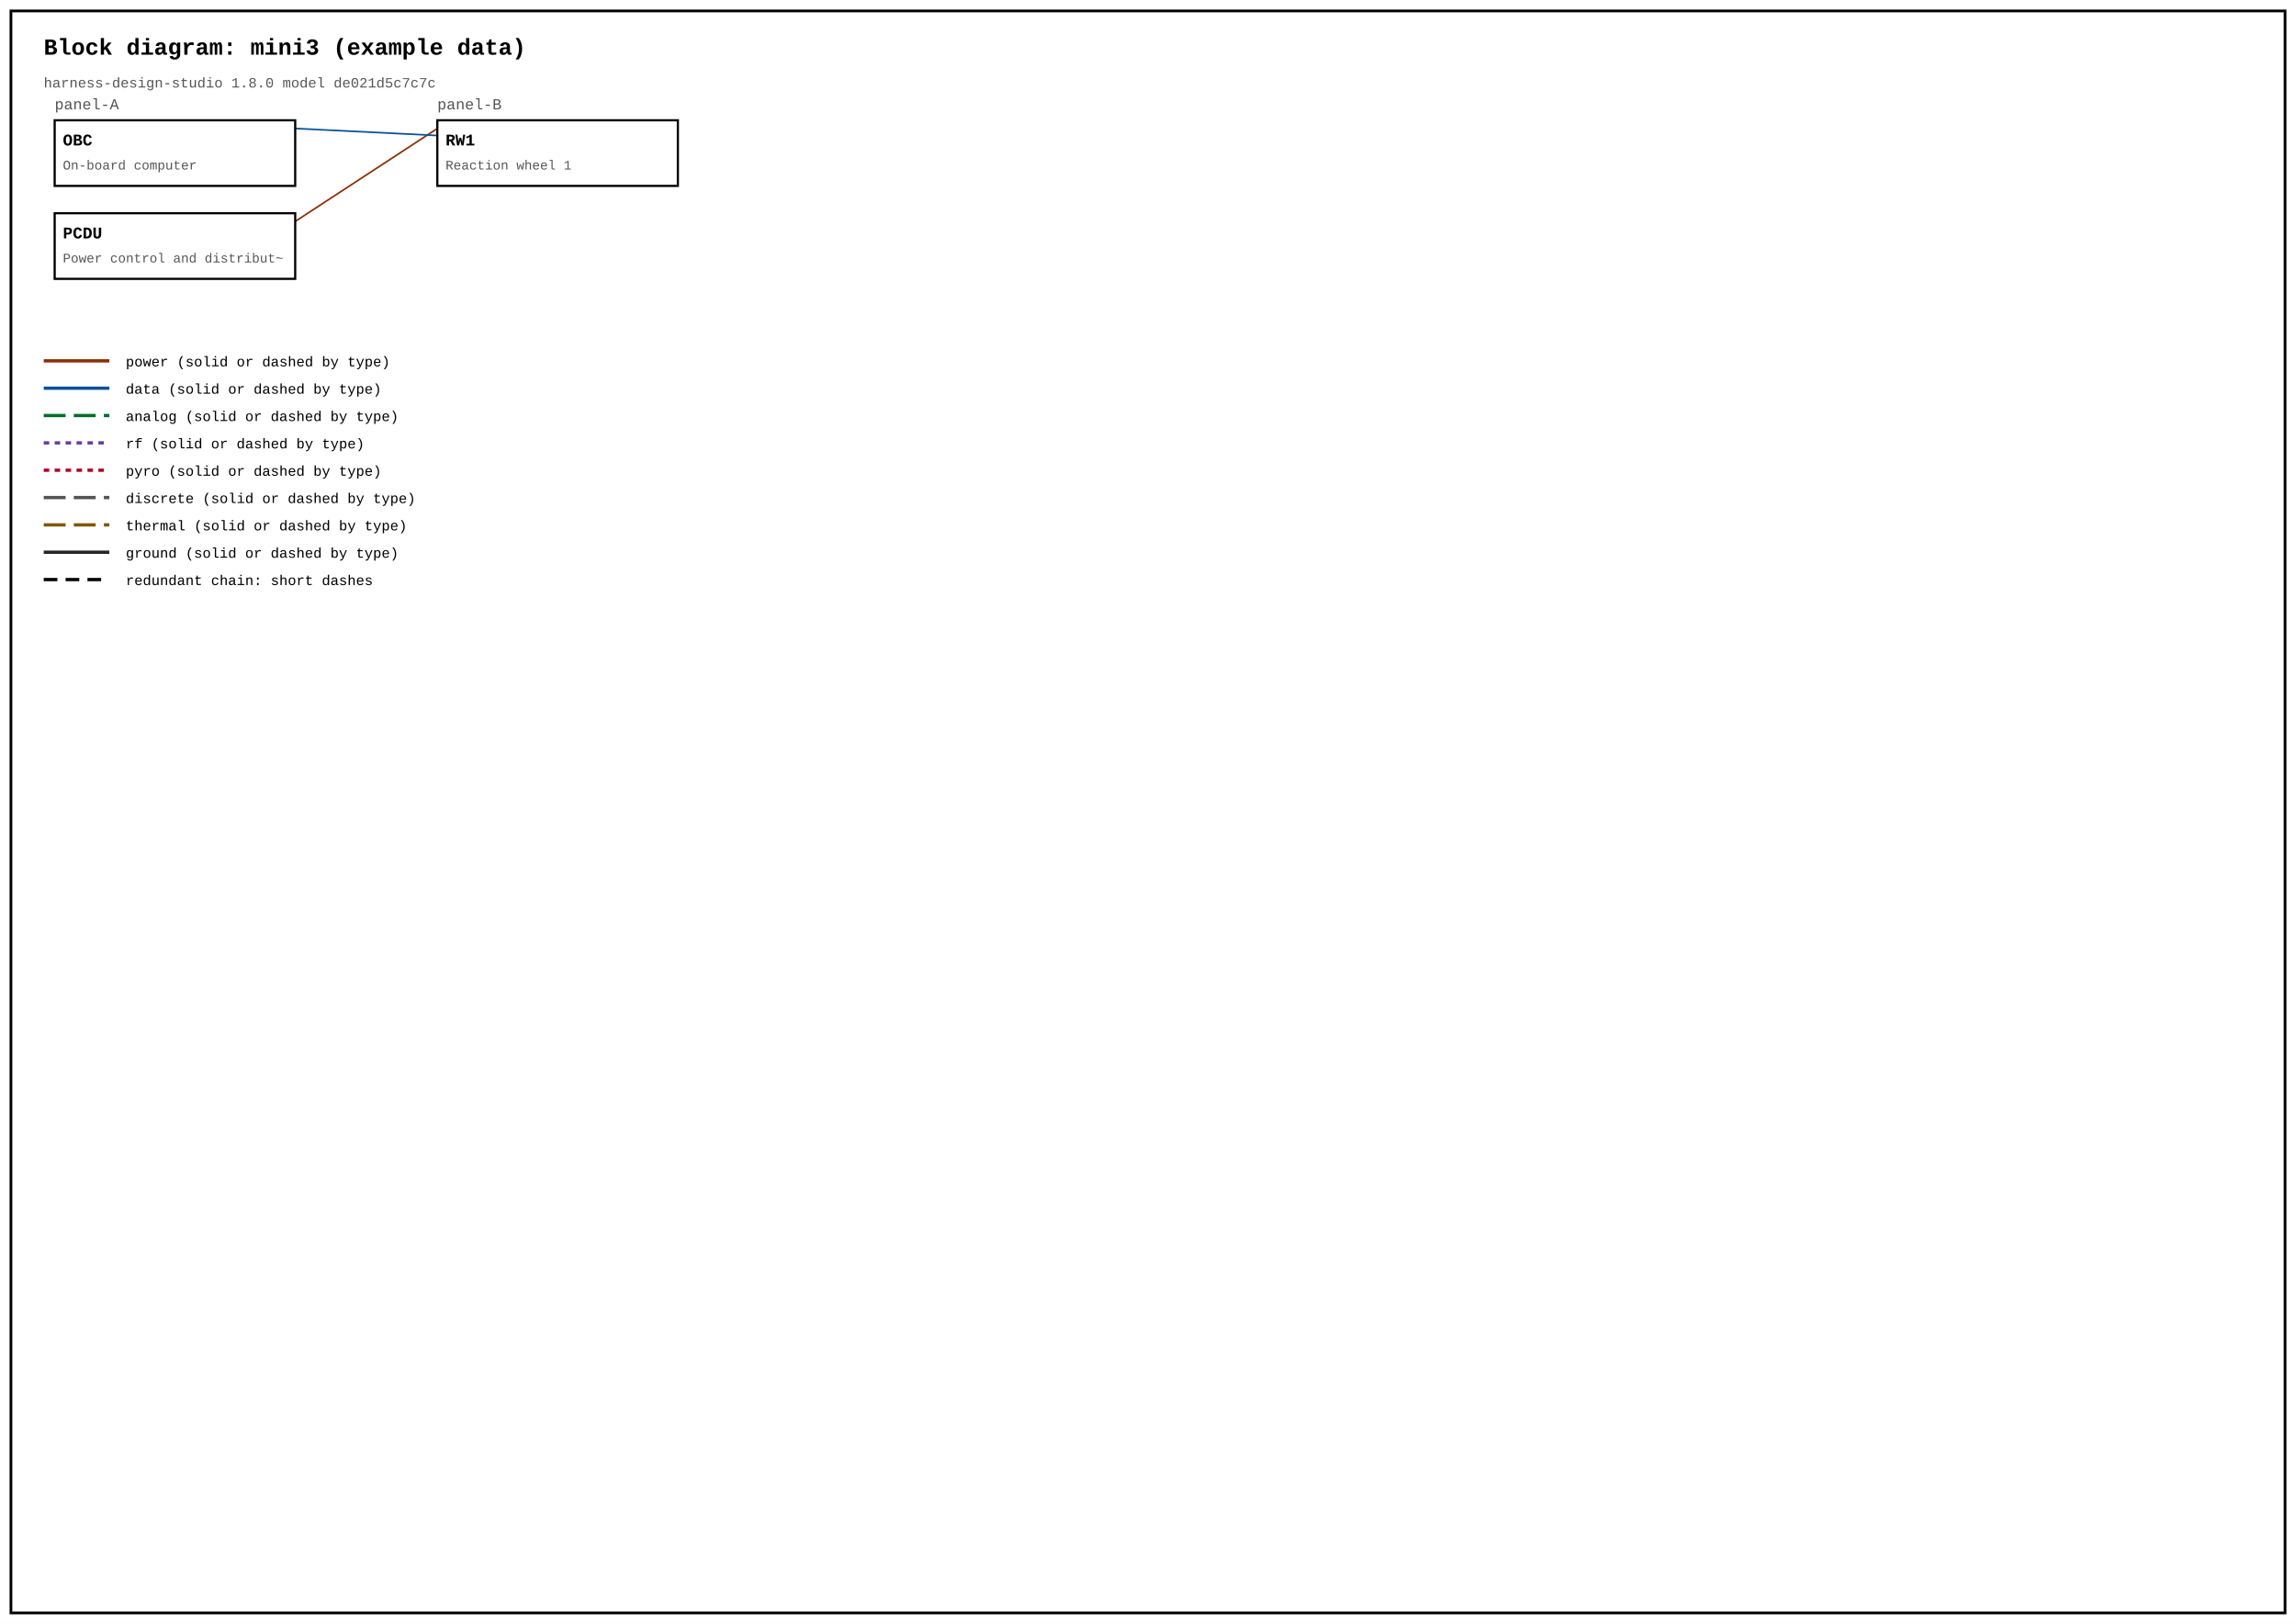
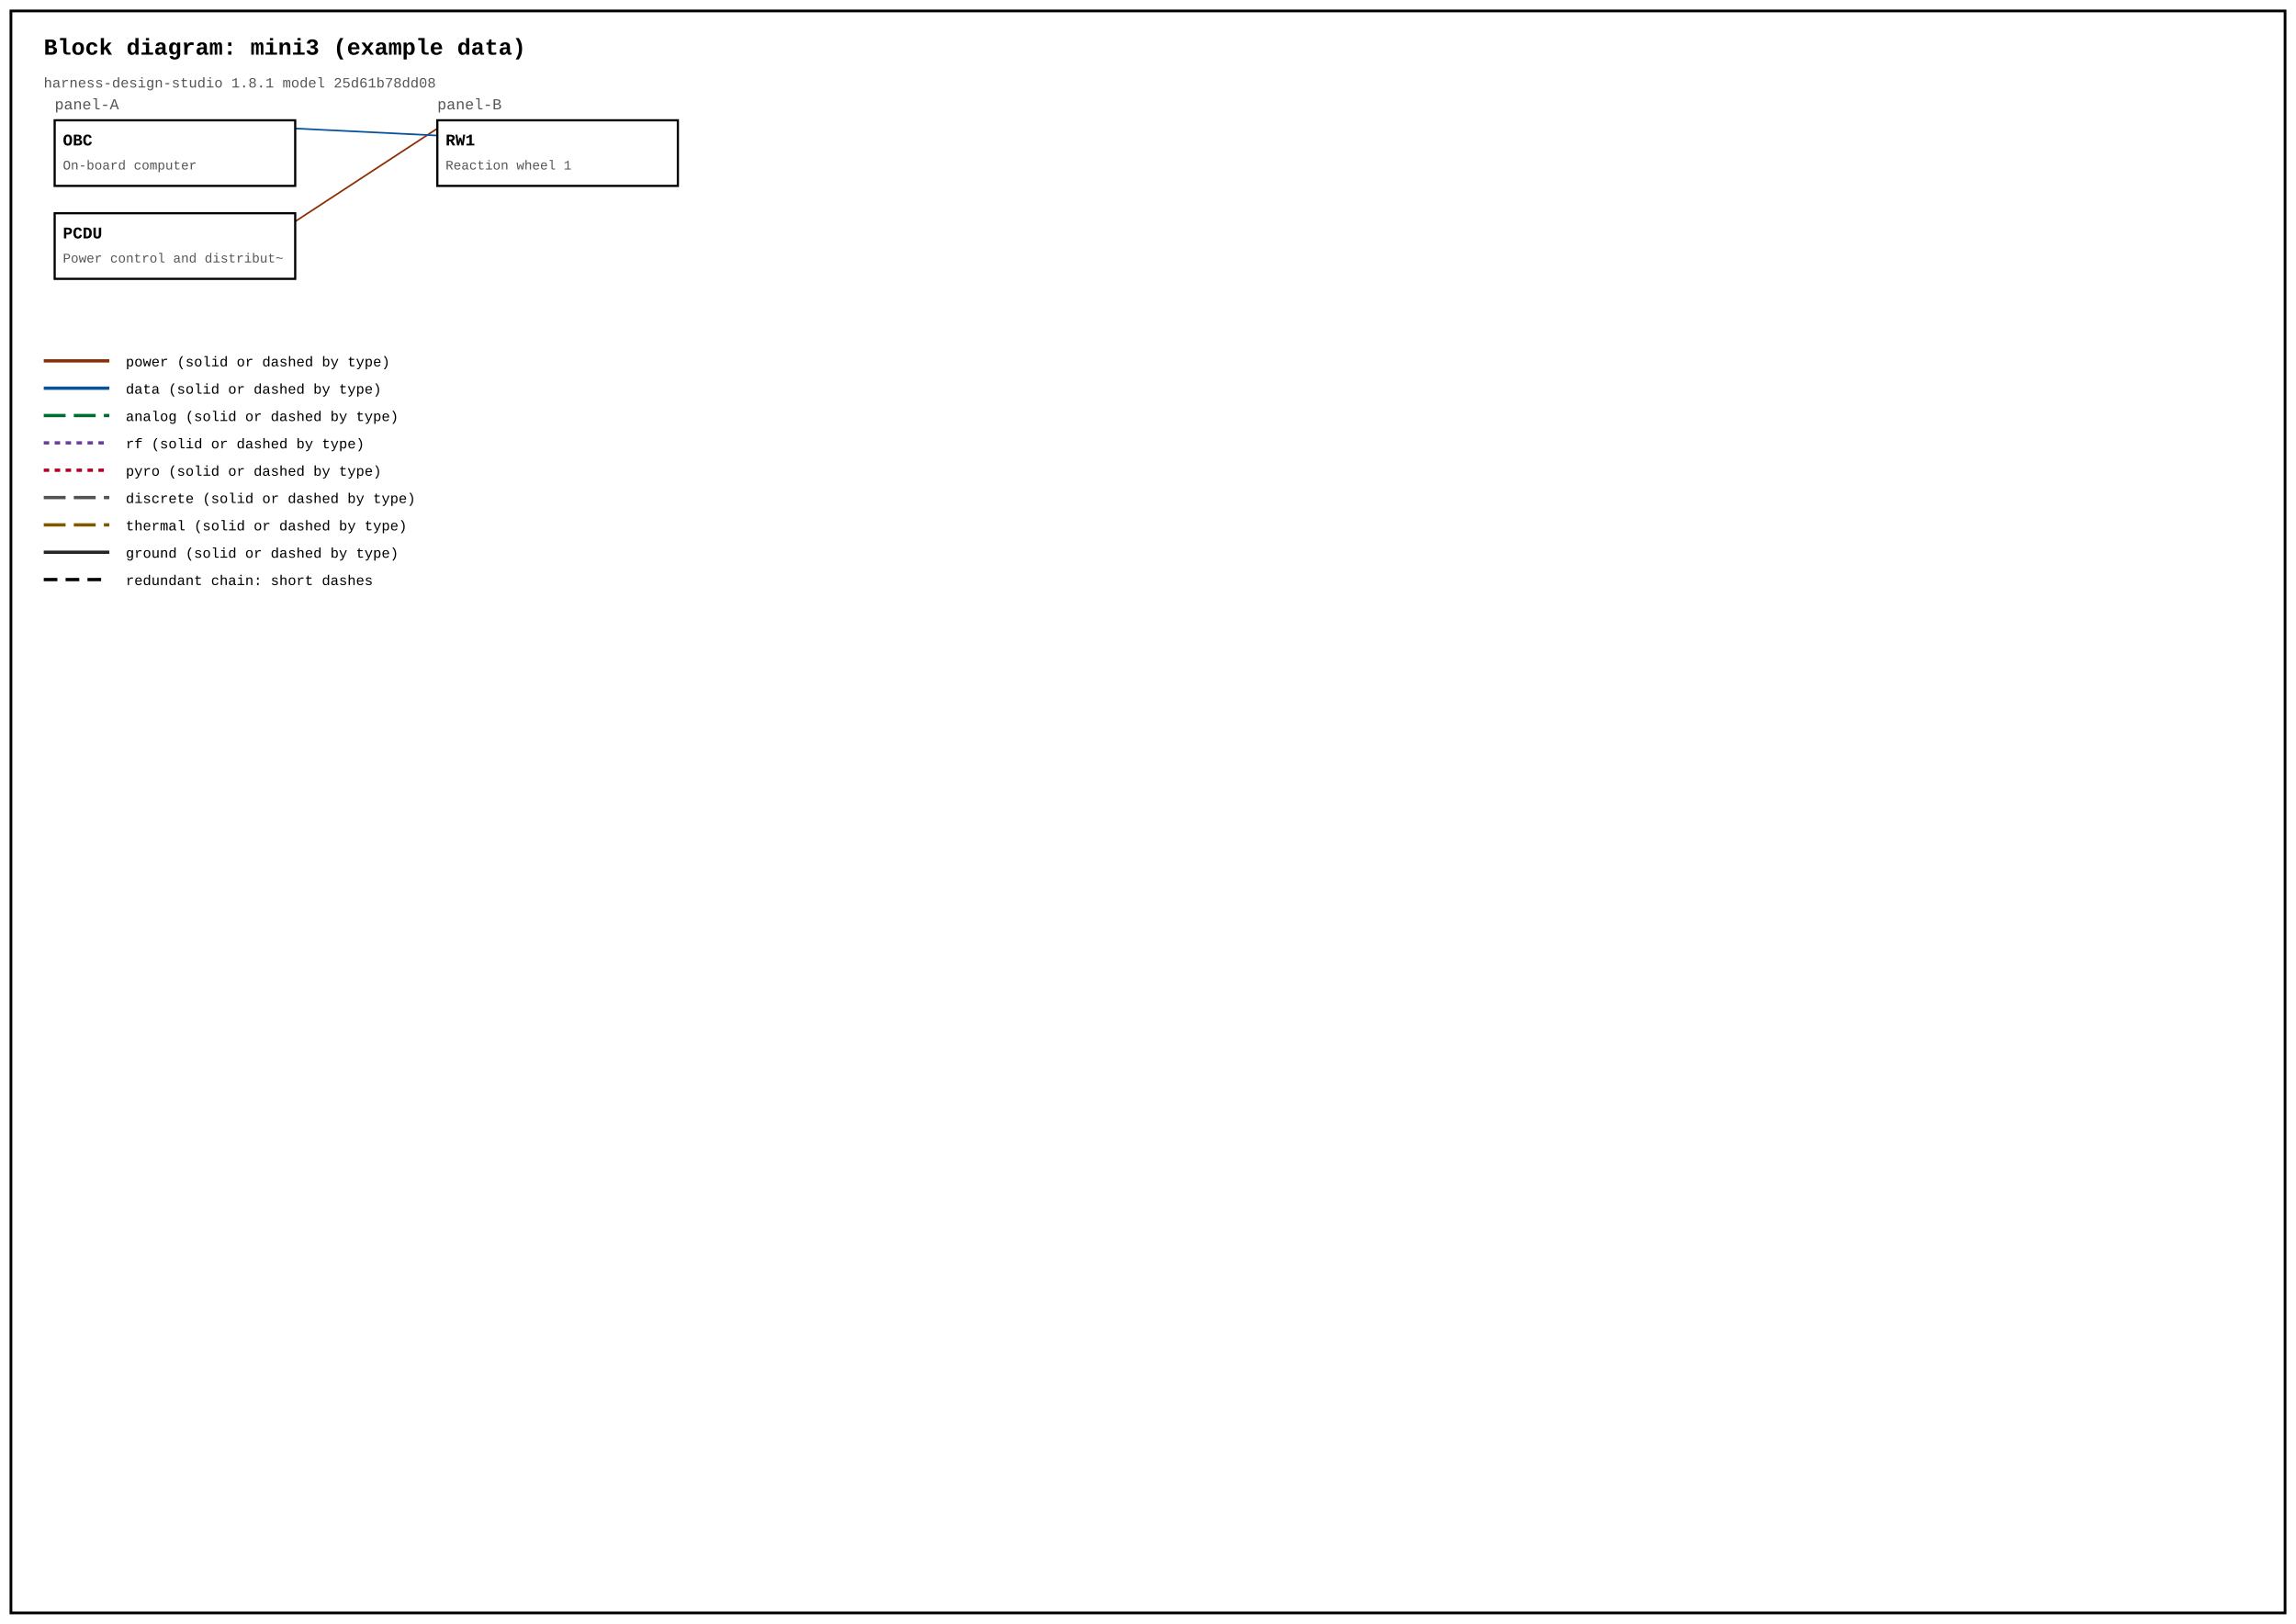
<svg xmlns="http://www.w3.org/2000/svg" width="420mm" height="297mm" viewBox="0 0 420 297" font-family="Courier New, Courier, monospace">
  <rect x="0" y="0" width="420" height="297" fill="#ffffff" />
  <rect x="2" y="2" width="416" height="293" fill="none" stroke="#000000" stroke-width="0.5" />
  <text x="8" y="10" font-size="4.2" font-weight="bold" text-anchor="start" fill="#000000">Block diagram: mini3 (example data)</text>
-   <text x="8" y="16" font-size="2.6" text-anchor="start" fill="#555555">harness-design-studio 1.8.0 model de021d5c7c7c</text>
+   <text x="8" y="16" font-size="2.6" text-anchor="start" fill="#555555">harness-design-studio 1.8.1 model 25d61b78dd08</text>
  <text x="10" y="20" font-size="2.8" text-anchor="start" fill="#555555">panel-A</text>
  <text x="80" y="20" font-size="2.8" text-anchor="start" fill="#555555">panel-B</text>
  <line x1="54" y1="40.5" x2="80" y2="23.5" stroke="#8c2d04" stroke-width="0.3" />
  <line x1="54" y1="23.5" x2="80" y2="24.786" stroke="#08519c" stroke-width="0.3" />
  <rect x="10" y="22" width="44" height="12" fill="#ffffff" stroke="#000000" stroke-width="0.4" />
  <text x="11.5" y="26.6" font-size="3" font-weight="bold" text-anchor="start" fill="#000000">OBC</text>
  <text x="11.5" y="31" font-size="2.4" text-anchor="start" fill="#555555">On-board computer</text>
  <rect x="10" y="39" width="44" height="12" fill="#ffffff" stroke="#000000" stroke-width="0.4" />
  <text x="11.5" y="43.6" font-size="3" font-weight="bold" text-anchor="start" fill="#000000">PCDU</text>
  <text x="11.5" y="48" font-size="2.4" text-anchor="start" fill="#555555">Power control and distribut~</text>
  <rect x="80" y="22" width="44" height="12" fill="#ffffff" stroke="#000000" stroke-width="0.4" />
  <text x="81.5" y="26.6" font-size="3" font-weight="bold" text-anchor="start" fill="#000000">RW1</text>
  <text x="81.5" y="31" font-size="2.4" text-anchor="start" fill="#555555">Reaction wheel 1</text>
  <line x1="8" y1="66" x2="20" y2="66" stroke="#8c2d04" stroke-width="0.6" />
  <text x="23" y="67" font-size="2.6" text-anchor="start" fill="#000000">power (solid or dashed by type)</text>
  <line x1="8" y1="71" x2="20" y2="71" stroke="#08519c" stroke-width="0.6" />
  <text x="23" y="72" font-size="2.6" text-anchor="start" fill="#000000">data (solid or dashed by type)</text>
  <line x1="8" y1="76" x2="20" y2="76" stroke="#006d2c" stroke-width="0.6" stroke-dasharray="4 1.5" />
  <text x="23" y="77" font-size="2.6" text-anchor="start" fill="#000000">analog (solid or dashed by type)</text>
  <line x1="8" y1="81" x2="20" y2="81" stroke="#6a3d9a" stroke-width="0.6" stroke-dasharray="1 1" />
  <text x="23" y="82" font-size="2.6" text-anchor="start" fill="#000000">rf (solid or dashed by type)</text>
  <line x1="8" y1="86" x2="20" y2="86" stroke="#b10026" stroke-width="0.6" stroke-dasharray="1 1" />
  <text x="23" y="87" font-size="2.6" text-anchor="start" fill="#000000">pyro (solid or dashed by type)</text>
  <line x1="8" y1="91" x2="20" y2="91" stroke="#525252" stroke-width="0.6" stroke-dasharray="4 1.5" />
  <text x="23" y="92" font-size="2.6" text-anchor="start" fill="#000000">discrete (solid or dashed by type)</text>
  <line x1="8" y1="96" x2="20" y2="96" stroke="#7f5800" stroke-width="0.6" stroke-dasharray="4 1.5" />
  <text x="23" y="97" font-size="2.6" text-anchor="start" fill="#000000">thermal (solid or dashed by type)</text>
  <line x1="8" y1="101" x2="20" y2="101" stroke="#252525" stroke-width="0.6" />
  <text x="23" y="102" font-size="2.6" text-anchor="start" fill="#000000">ground (solid or dashed by type)</text>
  <line x1="8" y1="106" x2="20" y2="106" stroke="#000000" stroke-width="0.6" stroke-dasharray="2.5 1.5" />
  <text x="23" y="107" font-size="2.6" text-anchor="start" fill="#000000">redundant chain: short dashes</text>
</svg>
